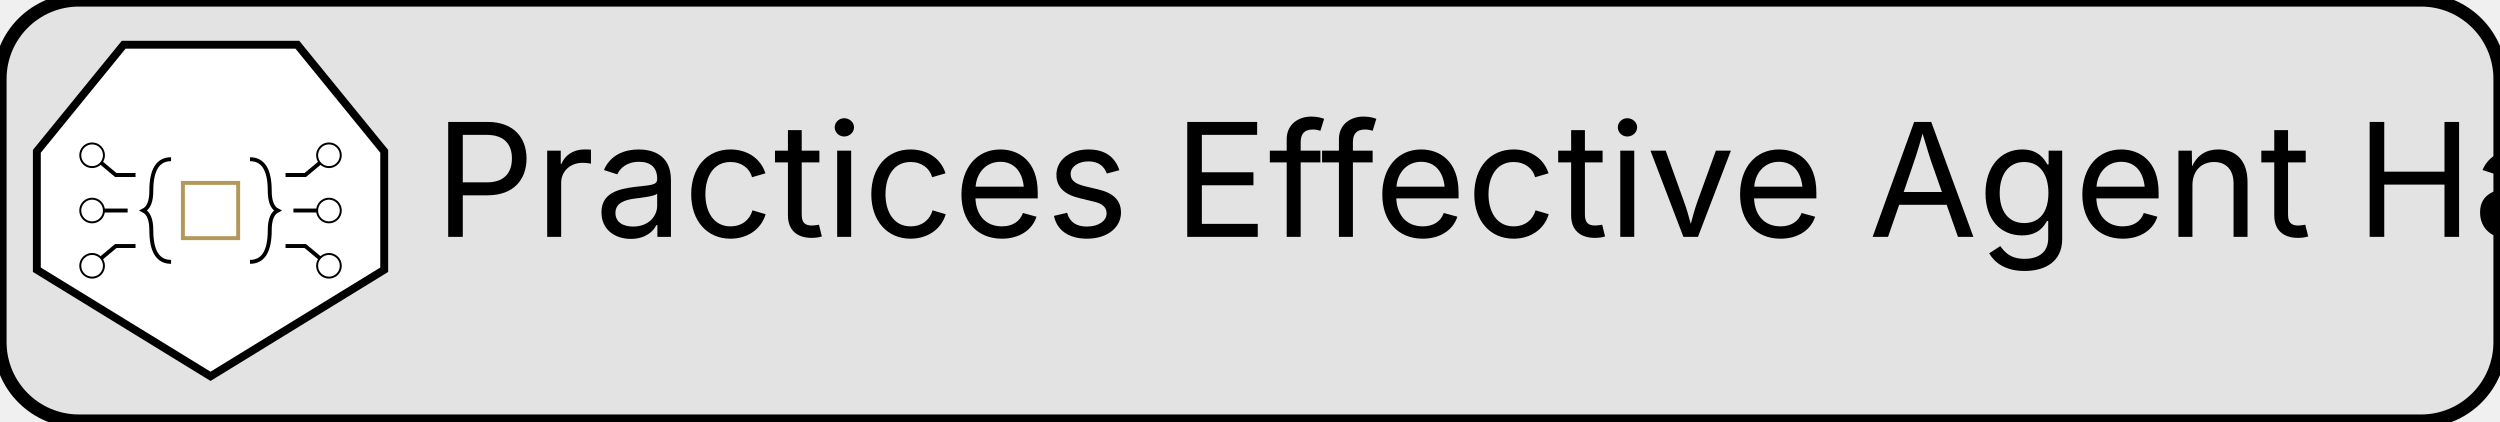
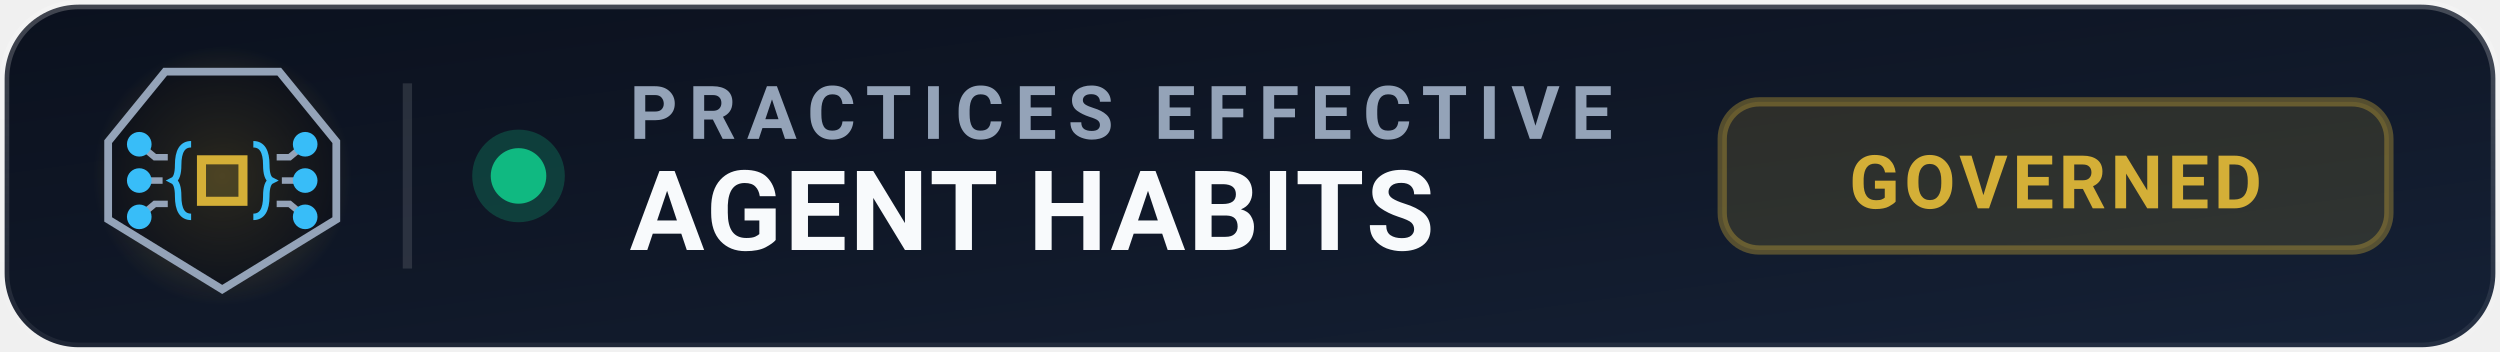
- <svg xmlns="http://www.w3.org/2000/svg" width="190" height="32" viewBox="0 0 190 32" role="img" aria-label="Practices Effective Agent Habits">
-   <rect width="190" height="32" rx="6" fill="#e3e3e3ff" stroke="black" />
-   <g transform="translate(1,1) scale(0.3)">
-     <g fill="none" stroke-width="1" stroke="black">
-       <polygon points="28,8 72,8 94,35 94,65 50,92 6,65 6,35" stroke-width="2" fill="white" />
-       <rect x="43" y="43" width="14" height="14" stroke="#B4975A" />
-       <path d="M 40,37 Q 35,37 35,45 Q 35,49 33,50 Q 35,51 35,55 Q 35,63 40,63" />
-       <path d="M 60,37 Q 65,37 65,45 Q 65,49 67,50 Q 65,51 65,55 Q 65,63 60,63" />
-       <polyline points="31,41 26,41 20,36" />
-       <circle cx="20" cy="36" r="3" stroke-width="0.5" fill="white" />
-       <line x1="29" y1="50" x2="20" y2="50" />
-       <circle cx="20" cy="50" r="3" stroke-width="0.5" fill="white" />
-       <polyline points="31,59 26,59 20,64" />
-       <circle cx="20" cy="64" r="3" stroke-width="0.5" fill="white" />
-       <polyline points="69,41 74,41 80,36" />
-       <circle cx="80" cy="36" r="3" stroke-width="0.5" fill="white" />
-       <line x1="71" y1="50" x2="80" y2="50" />
-       <circle cx="80" cy="50" r="3" stroke-width="0.5" fill="white" />
-       <polyline points="69,59 74,59 80,64" />
-       <circle cx="80" cy="64" r="3" stroke-width="0.5" fill="white" />
+ <svg xmlns="http://www.w3.org/2000/svg" width="270" height="38" viewBox="0 0 270 38" role="img" aria-label="Practices Effective Agent Habits">
+   <defs>
+     <linearGradient id="bg-grad" x1="0%" y1="0%" x2="100%" y2="100%">
+       <stop offset="0%" stop-color="#0b111e" />
+       <stop offset="50%" stop-color="#101828" />
+       <stop offset="100%" stop-color="#152136" />
+     </linearGradient>
+     <linearGradient id="top-border" x1="0%" y1="0%" x2="100%" y2="0%">
+       <stop offset="0%" stop-color="#38bdf8" stop-opacity="0.6" />
+       <stop offset="40%" stop-color="#d4af37" stop-opacity="0.8" />
+       <stop offset="100%" stop-color="#38bdf8" stop-opacity="0.2" />
+     </linearGradient>
+     <linearGradient id="stroke-grad" x1="0%" y1="0%" x2="0%" y2="100%">
+       <stop offset="0%" stop-color="rgba(255,255,255,0.22)" />
+       <stop offset="100%" stop-color="rgba(255,255,255,0.06)" />
+     </linearGradient>
+     <radialGradient id="gold-glow" cx="50%" cy="50%" r="50%">
+       <stop offset="0%" stop-color="#d4af37" stop-opacity="0.4" />
+       <stop offset="100%" stop-color="#d4af37" stop-opacity="0" />
+     </radialGradient>
+   </defs>
+   <rect x="0.5" y="0.5" width="269" height="37" rx="8" fill="url(#bg-grad)" stroke="url(#stroke-grad)" />
+   <path d="M 8 1.5 L 262 1.5" stroke="url(#top-border)" stroke-width="1.2" stroke-linecap="round" />
+   <circle cx="24" cy="19" r="14" fill="url(#gold-glow)" />
+   <g transform="translate(10, 5.5) scale(0.28)">
+     <g fill="none" stroke-width="2.5" stroke="#e2e8f0">
+       <polygon points="28,8 72,8 94,35 94,65 50,92 6,65 6,35" stroke="#94a3b8" stroke-width="3" fill="#090d16" fill-opacity="0.6" />
+       <rect x="42" y="42" width="16" height="16" stroke="#d4af37" stroke-width="3.5" fill="#d4af37" fill-opacity="0.2" />
+       <path d="M 38,36 Q 33,36 33,44 Q 33,49 31,50 Q 33,51 33,56 Q 33,64 38,64" stroke="#38bdf8" stroke-width="2.5" />
+       <path d="M 62,36 Q 67,36 67,44 Q 67,49 69,50 Q 67,51 67,56 Q 67,64 62,64" stroke="#38bdf8" stroke-width="2.5" />
+       <polyline points="29,41 24,41 18,36" stroke="#94a3b8" />
+       <circle cx="18" cy="36" r="3.5" fill="#38bdf8" stroke="#38bdf8" />
+       <line x1="27" y1="50" x2="18" y2="50" stroke="#94a3b8" />
+       <circle cx="18" cy="50" r="3.5" fill="#38bdf8" stroke="#38bdf8" />
+       <polyline points="29,59 24,59 18,64" stroke="#94a3b8" />
+       <circle cx="18" cy="64" r="3.5" fill="#38bdf8" stroke="#38bdf8" />
+       <polyline points="71,41 76,41 82,36" stroke="#94a3b8" />
+       <circle cx="82" cy="36" r="3.5" fill="#38bdf8" stroke="#38bdf8" />
+       <line x1="73" y1="50" x2="82" y2="50" stroke="#94a3b8" />
+       <circle cx="82" cy="50" r="3.5" fill="#38bdf8" stroke="#38bdf8" />
+       <polyline points="71,59 76,59 82,64" stroke="#94a3b8" />
+       <circle cx="82" cy="64" r="3.5" fill="#38bdf8" stroke="#38bdf8" />
    </g>
  </g>
-   <text x="33" y="18" font-family="Inter, system-ui, -apple-system, BlinkMacSystemFont, sans-serif" fill="black" textLength="150" lengthAdjust="spacingAndGlyphs">
-     Practices Effective Agent Habits
-   </text>
+   <line x1="44" y1="9" x2="44" y2="29" stroke="rgba(255, 255, 255, 0.12)" stroke-width="1" />
+   <circle cx="56" cy="19" r="3" fill="#10b981" />
+   <circle cx="56" cy="19" r="5" fill="#10b981" fill-opacity="0.25" />
+   <g font-family="-apple-system, BlinkMacSystemFont, 'Segoe UI', Roboto, Helvetica, Arial, sans-serif">
+     <text x="68" y="15" font-size="8" font-weight="700" letter-spacing="1.2" fill="#94a3b8" text-transform="uppercase">
+       PRACTICES EFFECTIVE
+     </text>
+     <text x="68" y="27" font-size="12" font-weight="700" letter-spacing="0.3" fill="#f8fafc">
+       AGENT HABITS
+     </text>
+     <rect x="186" y="11" width="72" height="16" rx="4" fill="rgba(212, 175, 55, 0.15)" stroke="rgba(212, 175, 55, 0.35)" />
+     <text x="222" y="22.5" font-size="8" font-weight="700" letter-spacing="0.5" fill="#d4af37" text-anchor="middle">
+       GOVERNED
+     </text>
+   </g>
</svg>
